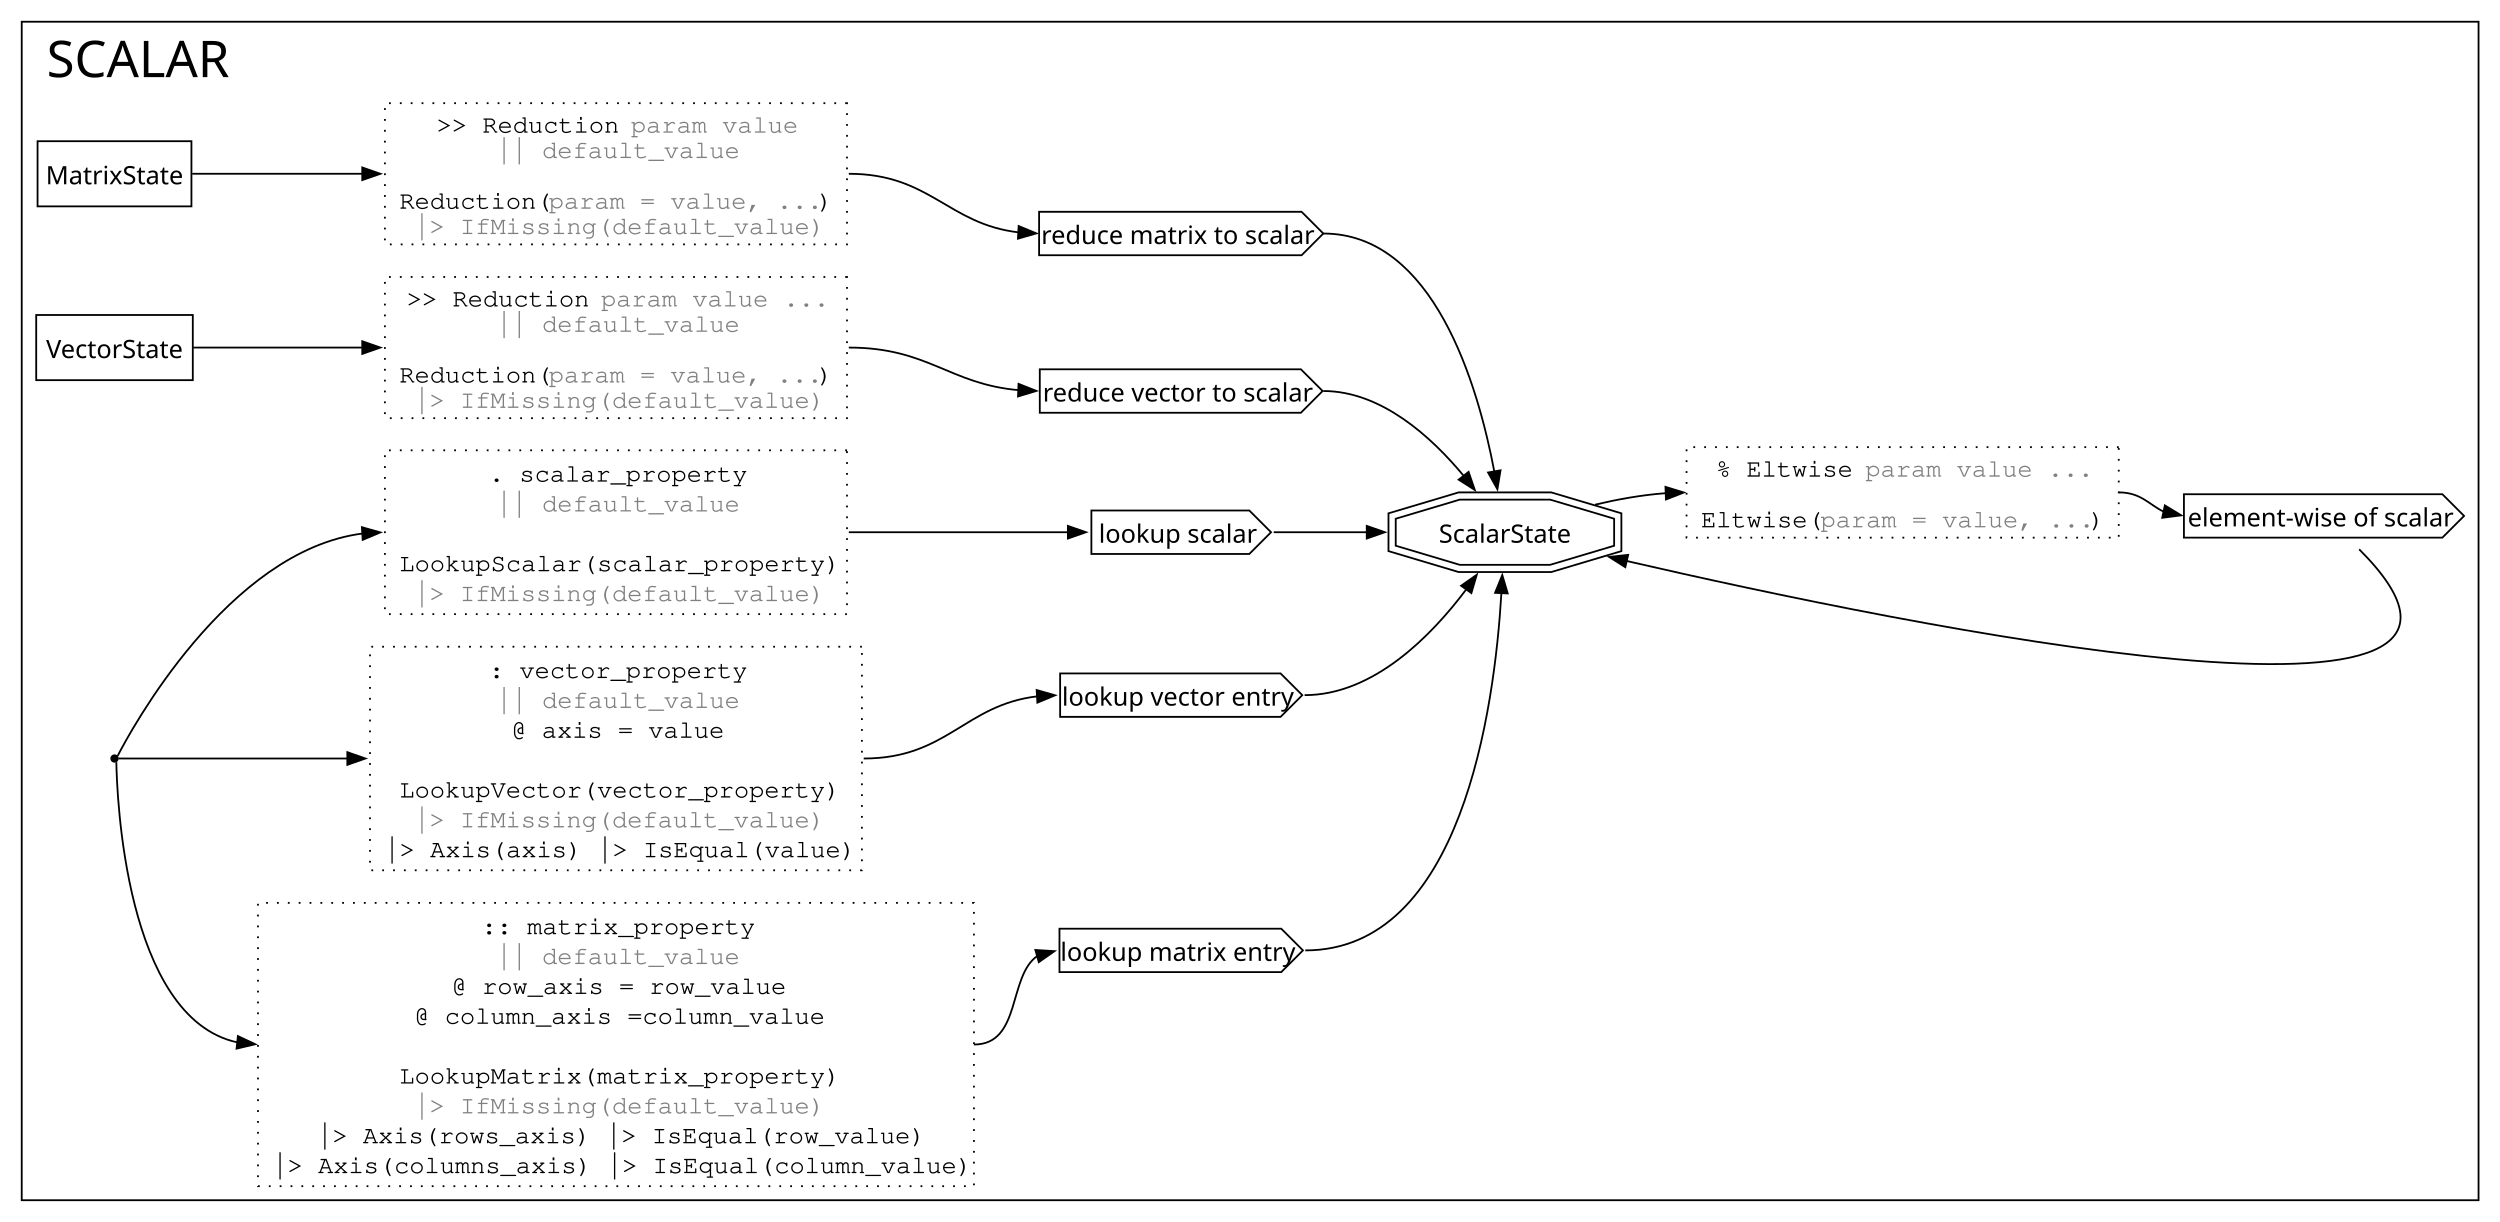
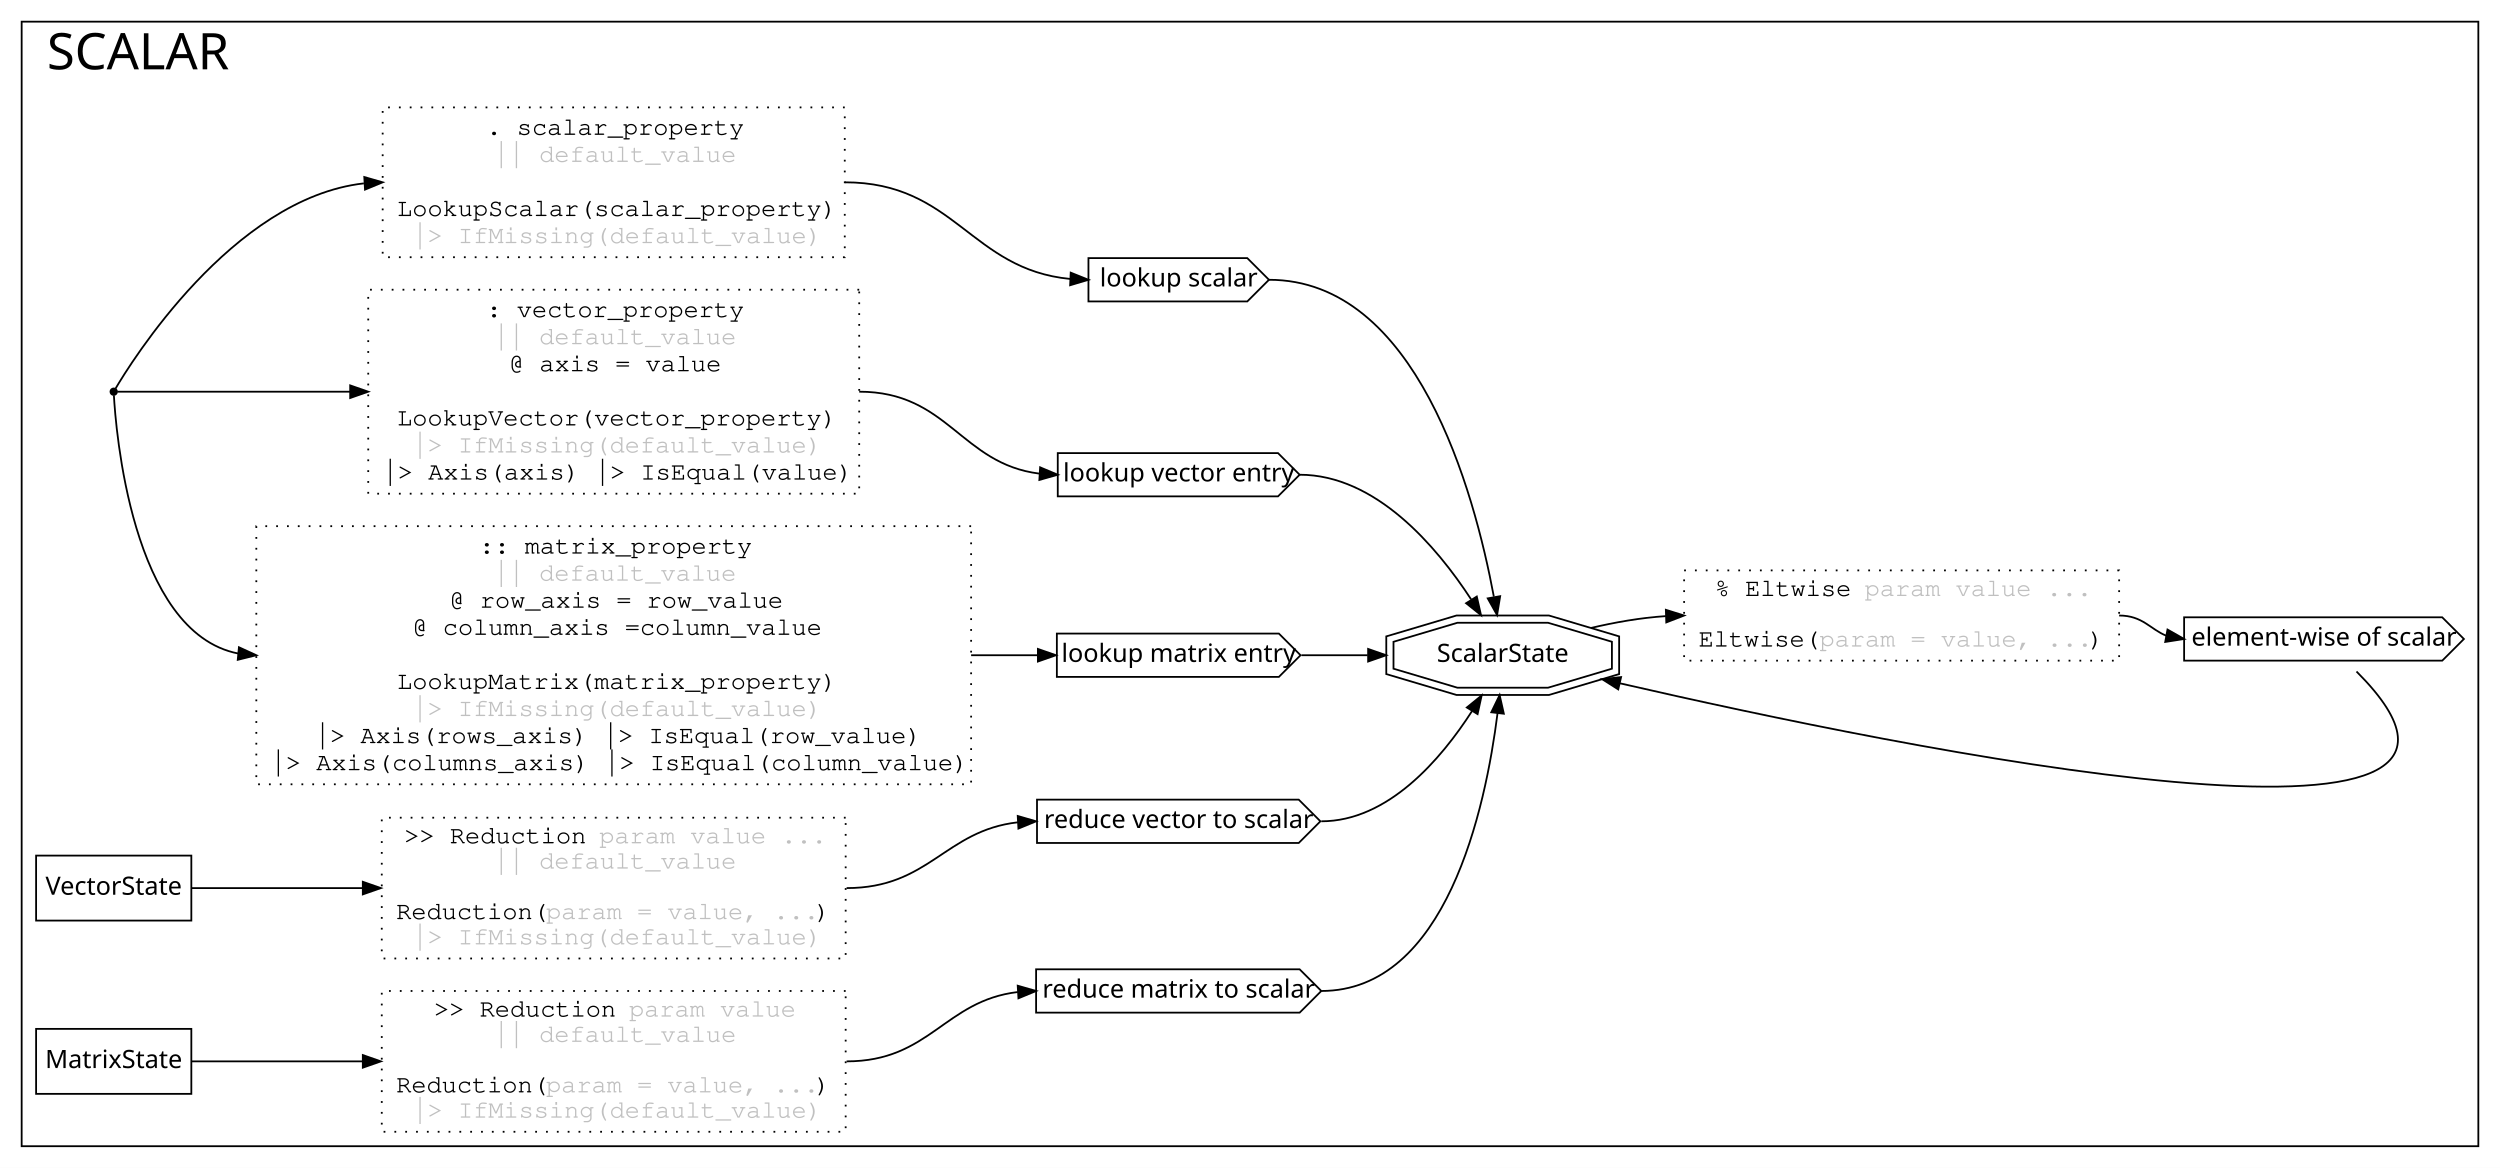
- <svg xmlns="http://www.w3.org/2000/svg" width="1381pt" height="675pt" viewBox="0.00 0.00 1381.00 675.00">
-   <g id="graph0" class="graph" transform="scale(1 1) rotate(0) translate(4 671)">
-     <polygon fill="white" stroke="none" points="-4,4 -4,-671 1377.15,-671 1377.15,4 -4,4" />
+ <svg xmlns="http://www.w3.org/2000/svg" width="1385pt" height="647pt" viewBox="0.00 0.00 1385.00 647.00">
+   <g id="graph0" class="graph" transform="scale(1 1) rotate(0) translate(4 643)">
+     <polygon fill="#ffffff" stroke="transparent" points="-4,4 -4,-643 1381.001,-643 1381.001,4 -4,4" />
    <g id="clust1" class="cluster">
-       <polygon fill="none" stroke="black" points="8,-8 8,-659 1365.15,-659 1365.15,-8 8,-8" />
-       <text xml:space="preserve" text-anchor="middle" x="72.25" y="-628.4" font-family="Sans-Serif" font-size="28.00">SCALAR</text>
+       <polygon fill="none" stroke="#000000" points="8,-8 8,-631 1369.001,-631 1369.001,-8 8,-8" />
+       <text text-anchor="middle" x="72.5" y="-604.6" font-family="Sans-Serif" font-size="28.00" fill="#000000">SCALAR</text>
    </g>
    <g id="node1" class="node">
-       <ellipse fill="black" stroke="black" cx="59.25" cy="-252" rx="1.8" ry="1.8" />
+       <ellipse fill="#000000" stroke="#000000" cx="59" cy="-426" rx="1.8" ry="1.8" />
    </g>
    <g id="node11" class="node">
-       <polygon fill="none" stroke="black" stroke-dasharray="1,5" points="472.12,-313.75 200.38,-313.75 200.38,-190.25 472.12,-190.25 472.12,-313.75" />
-       <text xml:space="preserve" text-anchor="start" x="266.12" y="-296.45" font-family="Courier,monospace" font-size="14.00">: vector_property</text>
-       <text xml:space="preserve" text-anchor="start" x="270.25" y="-279.95" font-family="Courier,monospace" font-size="14.00" fill="gray">|| default_value</text>
-       <text xml:space="preserve" text-anchor="start" x="278.5" y="-263.45" font-family="Courier,monospace" font-size="14.00">@ axis = value</text>
-       <text xml:space="preserve" text-anchor="start" x="332.12" y="-246.95" font-family="Courier,monospace" font-size="14.00"> </text>
-       <text xml:space="preserve" text-anchor="start" x="216.62" y="-230.45" font-family="Courier,monospace" font-size="14.00">LookupVector(vector_property)</text>
-       <text xml:space="preserve" text-anchor="start" x="224.88" y="-213.95" font-family="Courier,monospace" font-size="14.00" fill="gray">|&gt; IfMissing(default_value)</text>
-       <text xml:space="preserve" text-anchor="start" x="208.38" y="-197.45" font-family="Courier,monospace" font-size="14.00">|&gt; Axis(axis) |&gt; IsEqual(value)</text>
+       <polygon fill="none" stroke="#000000" stroke-dasharray="1,5" points="472,-482.5 200,-482.5 200,-369.5 472,-369.5 472,-482.5" />
+       <text text-anchor="start" x="265.5" y="-467.3" font-family="Courier,monospace" font-size="14.00" fill="#000000">: vector_property</text>
+       <text text-anchor="start" x="269.5" y="-452.3" font-family="Courier,monospace" font-size="14.00" fill="#c0c0c0">|| default_value</text>
+       <text text-anchor="start" x="278" y="-437.3" font-family="Courier,monospace" font-size="14.00" fill="#000000">@ axis = value</text>
+       <text text-anchor="start" x="331.5" y="-422.3" font-family="Courier,monospace" font-size="14.00" fill="#000000"> </text>
+       <text text-anchor="start" x="216" y="-407.3" font-family="Courier,monospace" font-size="14.00" fill="#000000">LookupVector(vector_property)</text>
+       <text text-anchor="start" x="224.5" y="-392.3" font-family="Courier,monospace" font-size="14.00" fill="#c0c0c0">|&gt; IfMissing(default_value)</text>
+       <text text-anchor="start" x="208" y="-377.3" font-family="Courier,monospace" font-size="14.00" fill="#000000">|&gt; Axis(axis) |&gt; IsEqual(value)</text>
    </g>
    <g id="edge17" class="edge">
-       <path fill="none" stroke="black" d="M61.36,-252C70.42,-252 133.01,-252 188.11,-252" />
-       <polygon fill="black" stroke="black" points="187.86,-255.5 197.86,-252 187.86,-248.5 187.86,-255.5" />
+       <path fill="none" stroke="#000000" d="M60.988,-426C72.814,-426 135.241,-426 189.899,-426" />
+       <polygon fill="#000000" stroke="#000000" points="190,-429.5 200,-426 190,-422.5 190,-429.5" />
    </g>
    <g id="node13" class="node">
-       <polygon fill="none" stroke="black" stroke-dasharray="1,5" points="463.88,-422.25 208.62,-422.25 208.62,-331.75 463.88,-331.75 463.88,-422.25" />
-       <text xml:space="preserve" text-anchor="start" x="266.12" y="-404.95" font-family="Courier,monospace" font-size="14.00">. scalar_property</text>
-       <text xml:space="preserve" text-anchor="start" x="270.25" y="-388.45" font-family="Courier,monospace" font-size="14.00" fill="gray">|| default_value</text>
-       <text xml:space="preserve" text-anchor="start" x="332.12" y="-371.95" font-family="Courier,monospace" font-size="14.00"> </text>
-       <text xml:space="preserve" text-anchor="start" x="216.62" y="-355.45" font-family="Courier,monospace" font-size="14.00">LookupScalar(scalar_property)</text>
-       <text xml:space="preserve" text-anchor="start" x="224.88" y="-338.95" font-family="Courier,monospace" font-size="14.00" fill="gray">|&gt; IfMissing(default_value)</text>
+       <polygon fill="none" stroke="#000000" stroke-dasharray="1,5" points="464,-583.5 208,-583.5 208,-500.5 464,-500.5 464,-583.5" />
+       <text text-anchor="start" x="265.5" y="-568.3" font-family="Courier,monospace" font-size="14.00" fill="#000000">. scalar_property</text>
+       <text text-anchor="start" x="269.5" y="-553.3" font-family="Courier,monospace" font-size="14.00" fill="#c0c0c0">|| default_value</text>
+       <text text-anchor="start" x="331.5" y="-538.3" font-family="Courier,monospace" font-size="14.00" fill="#000000"> </text>
+       <text text-anchor="start" x="216" y="-523.3" font-family="Courier,monospace" font-size="14.00" fill="#000000">LookupScalar(scalar_property)</text>
+       <text text-anchor="start" x="224.5" y="-508.3" font-family="Courier,monospace" font-size="14.00" fill="#c0c0c0">|&gt; IfMissing(default_value)</text>
    </g>
    <g id="edge18" class="edge">
-       <path fill="none" stroke="black" d="M60.96,-253.4C67.7,-266.49 121.68,-366.91 196.45,-376.3" />
-       <polygon fill="black" stroke="black" points="195.91,-379.77 206.11,-376.9 196.35,-372.78 195.91,-379.77" />
+       <path fill="none" stroke="#000000" d="M59.949,-427.64C67.872,-441.106 124.538,-533.166 197.587,-541.41" />
+       <polygon fill="#000000" stroke="#000000" points="197.818,-544.928 208,-542 198.214,-537.94 197.818,-544.928" />
    </g>
    <g id="node15" class="node">
-       <polygon fill="none" stroke="black" stroke-dasharray="1,5" points="534,-172.25 138.5,-172.25 138.5,-15.75 534,-15.75 534,-172.25" />
-       <text xml:space="preserve" text-anchor="start" x="262" y="-154.95" font-family="Courier,monospace" font-size="14.00">:: matrix_property</text>
-       <text xml:space="preserve" text-anchor="start" x="270.25" y="-138.45" font-family="Courier,monospace" font-size="14.00" fill="gray">|| default_value</text>
-       <text xml:space="preserve" text-anchor="start" x="245.5" y="-121.95" font-family="Courier,monospace" font-size="14.00">@ row_axis = row_value</text>
-       <text xml:space="preserve" text-anchor="start" x="224.88" y="-105.45" font-family="Courier,monospace" font-size="14.00">@ column_axis =column_value</text>
-       <text xml:space="preserve" text-anchor="start" x="332.12" y="-88.95" font-family="Courier,monospace" font-size="14.00"> </text>
-       <text xml:space="preserve" text-anchor="start" x="216.62" y="-72.45" font-family="Courier,monospace" font-size="14.00">LookupMatrix(matrix_property)</text>
-       <text xml:space="preserve" text-anchor="start" x="224.88" y="-55.95" font-family="Courier,monospace" font-size="14.00" fill="gray">|&gt; IfMissing(default_value)</text>
-       <text xml:space="preserve" text-anchor="start" x="171.25" y="-39.45" font-family="Courier,monospace" font-size="14.00">|&gt; Axis(rows_axis) |&gt; IsEqual(row_value)</text>
-       <text xml:space="preserve" text-anchor="start" x="146.5" y="-22.95" font-family="Courier,monospace" font-size="14.00">|&gt; Axis(columns_axis) |&gt; IsEqual(column_value)</text>
+       <polygon fill="none" stroke="#000000" stroke-dasharray="1,5" points="534,-351.5 138,-351.5 138,-208.5 534,-208.5 534,-351.5" />
+       <text text-anchor="start" x="261.5" y="-336.3" font-family="Courier,monospace" font-size="14.00" fill="#000000">:: matrix_property</text>
+       <text text-anchor="start" x="269.5" y="-321.3" font-family="Courier,monospace" font-size="14.00" fill="#c0c0c0">|| default_value</text>
+       <text text-anchor="start" x="245" y="-306.3" font-family="Courier,monospace" font-size="14.00" fill="#000000">@ row_axis = row_value</text>
+       <text text-anchor="start" x="224.5" y="-291.3" font-family="Courier,monospace" font-size="14.00" fill="#000000">@ column_axis =column_value</text>
+       <text text-anchor="start" x="331.5" y="-276.3" font-family="Courier,monospace" font-size="14.00" fill="#000000"> </text>
+       <text text-anchor="start" x="216" y="-261.3" font-family="Courier,monospace" font-size="14.00" fill="#000000">LookupMatrix(matrix_property)</text>
+       <text text-anchor="start" x="224.5" y="-246.3" font-family="Courier,monospace" font-size="14.00" fill="#c0c0c0">|&gt; IfMissing(default_value)</text>
+       <text text-anchor="start" x="170.5" y="-231.3" font-family="Courier,monospace" font-size="14.00" fill="#000000">|&gt; Axis(rows_axis) |&gt; IsEqual(row_value)</text>
+       <text text-anchor="start" x="146" y="-216.3" font-family="Courier,monospace" font-size="14.00" fill="#000000">|&gt; Axis(columns_axis) |&gt; IsEqual(column_value)</text>
    </g>
    <g id="edge16" class="edge">
-       <path fill="none" stroke="black" d="M60.27,-250C60.56,-232.71 64.83,-108.71 127.1,-95.19" />
-       <polygon fill="black" stroke="black" points="127.41,-98.68 136.99,-94.16 126.68,-91.72 127.41,-98.68" />
+       <path fill="none" stroke="#000000" d="M59.099,-423.936C60.024,-407.092 68.482,-292.537 128.002,-280.945" />
+       <polygon fill="#000000" stroke="#000000" points="128.374,-284.426 138,-280 127.715,-277.457 128.374,-284.426" />
    </g>
    <g id="node2" class="node">
-       <polygon fill="none" stroke="black" points="102.5,-497 16,-497 16,-461 102.5,-461 102.5,-497" />
-       <text xml:space="preserve" text-anchor="middle" x="59.25" y="-473.2" font-family="Sans-Serif" font-size="14.00">VectorState</text>
+       <polygon fill="none" stroke="#000000" points="102,-169 16,-169 16,-133 102,-133 102,-169" />
+       <text text-anchor="middle" x="59" y="-147.3" font-family="Sans-Serif" font-size="14.00" fill="#000000">VectorState</text>
    </g>
    <g id="node9" class="node">
-       <polygon fill="none" stroke="black" stroke-dasharray="1,5" points="463.88,-518 208.62,-518 208.62,-440 463.88,-440 463.88,-518" />
-       <text xml:space="preserve" text-anchor="start" x="220.75" y="-501.7" font-family="Courier,monospace" font-size="14.00">&gt;&gt; Reduction </text>
-       <text xml:space="preserve" text-anchor="start" x="328" y="-501.7" font-family="Courier,monospace" font-size="14.00" fill="gray">param value ...</text>
-       <text xml:space="preserve" text-anchor="start" x="270.25" y="-487.7" font-family="Courier,monospace" font-size="14.00" fill="gray">|| default_value</text>
-       <text xml:space="preserve" text-anchor="start" x="332.12" y="-473.7" font-family="Courier,monospace" font-size="14.00"> </text>
-       <text xml:space="preserve" text-anchor="start" x="216.62" y="-459.7" font-family="Courier,monospace" font-size="14.00">Reduction(</text>
-       <text xml:space="preserve" text-anchor="start" x="299.12" y="-459.7" font-family="Courier,monospace" font-size="14.00" fill="gray">param = value, ...</text>
-       <text xml:space="preserve" text-anchor="start" x="447.62" y="-459.7" font-family="Courier,monospace" font-size="14.00">)</text>
-       <text xml:space="preserve" text-anchor="start" x="224.88" y="-445.7" font-family="Courier,monospace" font-size="14.00" fill="gray">|&gt; IfMissing(default_value)</text>
+       <polygon fill="none" stroke="#000000" stroke-dasharray="1,5" points="464.5,-190 207.5,-190 207.5,-112 464.5,-112 464.5,-190" />
+       <text text-anchor="start" x="220" y="-175.8" font-family="Courier,monospace" font-size="14.00" fill="#000000">&gt;&gt; Reduction </text>
+       <text text-anchor="start" x="328" y="-175.8" font-family="Courier,monospace" font-size="14.00" fill="#c0c0c0">param value ...</text>
+       <text text-anchor="start" x="269.5" y="-161.8" font-family="Courier,monospace" font-size="14.00" fill="#c0c0c0">|| default_value</text>
+       <text text-anchor="start" x="331.5" y="-147.8" font-family="Courier,monospace" font-size="14.00" fill="#000000"> </text>
+       <text text-anchor="start" x="215.5" y="-133.8" font-family="Courier,monospace" font-size="14.00" fill="#000000">Reduction(</text>
+       <text text-anchor="start" x="298.5" y="-133.8" font-family="Courier,monospace" font-size="14.00" fill="#c0c0c0">param = value, ...</text>
+       <text text-anchor="start" x="447.5" y="-133.8" font-family="Courier,monospace" font-size="14.00" fill="#000000">)</text>
+       <text text-anchor="start" x="224.5" y="-119.8" font-family="Courier,monospace" font-size="14.00" fill="#c0c0c0">|&gt; IfMissing(default_value)</text>
    </g>
    <g id="edge15" class="edge">
-       <path fill="none" stroke="black" d="M102.81,-479C129.14,-479 163.98,-479 196.31,-479" />
-       <polygon fill="black" stroke="black" points="196.11,-482.5 206.11,-479 196.11,-475.5 196.11,-482.5" />
+       <path fill="none" stroke="#000000" d="M102.067,-151C128.828,-151 164.249,-151 196.951,-151" />
+       <polygon fill="#000000" stroke="#000000" points="197,-154.5 207,-151 197,-147.5 197,-154.5" />
    </g>
    <g id="node3" class="node">
-       <polygon fill="none" stroke="black" points="101.75,-593 16.75,-593 16.75,-557 101.75,-557 101.75,-593" />
-       <text xml:space="preserve" text-anchor="middle" x="59.25" y="-569.2" font-family="Sans-Serif" font-size="14.00">MatrixState</text>
+       <polygon fill="none" stroke="#000000" points="102,-73 16,-73 16,-37 102,-37 102,-73" />
+       <text text-anchor="middle" x="59" y="-51.3" font-family="Sans-Serif" font-size="14.00" fill="#000000">MatrixState</text>
    </g>
    <g id="node7" class="node">
-       <polygon fill="none" stroke="black" stroke-dasharray="1,5" points="463.88,-614 208.62,-614 208.62,-536 463.88,-536 463.88,-614" />
-       <text xml:space="preserve" text-anchor="start" x="237.25" y="-597.7" font-family="Courier,monospace" font-size="14.00">&gt;&gt; Reduction </text>
-       <text xml:space="preserve" text-anchor="start" x="344.5" y="-597.7" font-family="Courier,monospace" font-size="14.00" fill="gray">param value</text>
-       <text xml:space="preserve" text-anchor="start" x="270.25" y="-583.7" font-family="Courier,monospace" font-size="14.00" fill="gray">|| default_value</text>
-       <text xml:space="preserve" text-anchor="start" x="332.12" y="-569.7" font-family="Courier,monospace" font-size="14.00"> </text>
-       <text xml:space="preserve" text-anchor="start" x="216.62" y="-555.7" font-family="Courier,monospace" font-size="14.00">Reduction(</text>
-       <text xml:space="preserve" text-anchor="start" x="299.12" y="-555.7" font-family="Courier,monospace" font-size="14.00" fill="gray">param = value, ...</text>
-       <text xml:space="preserve" text-anchor="start" x="447.62" y="-555.7" font-family="Courier,monospace" font-size="14.00">)</text>
-       <text xml:space="preserve" text-anchor="start" x="224.88" y="-541.7" font-family="Courier,monospace" font-size="14.00" fill="gray">|&gt; IfMissing(default_value)</text>
+       <polygon fill="none" stroke="#000000" stroke-dasharray="1,5" points="464.5,-94 207.5,-94 207.5,-16 464.5,-16 464.5,-94" />
+       <text text-anchor="start" x="236.5" y="-79.8" font-family="Courier,monospace" font-size="14.00" fill="#000000">&gt;&gt; Reduction </text>
+       <text text-anchor="start" x="344.5" y="-79.8" font-family="Courier,monospace" font-size="14.00" fill="#c0c0c0">param value</text>
+       <text text-anchor="start" x="269.5" y="-65.8" font-family="Courier,monospace" font-size="14.00" fill="#c0c0c0">|| default_value</text>
+       <text text-anchor="start" x="331.5" y="-51.8" font-family="Courier,monospace" font-size="14.00" fill="#000000"> </text>
+       <text text-anchor="start" x="215.5" y="-37.8" font-family="Courier,monospace" font-size="14.00" fill="#000000">Reduction(</text>
+       <text text-anchor="start" x="298.5" y="-37.8" font-family="Courier,monospace" font-size="14.00" fill="#c0c0c0">param = value, ...</text>
+       <text text-anchor="start" x="447.5" y="-37.8" font-family="Courier,monospace" font-size="14.00" fill="#000000">)</text>
+       <text text-anchor="start" x="224.5" y="-23.8" font-family="Courier,monospace" font-size="14.00" fill="#c0c0c0">|&gt; IfMissing(default_value)</text>
    </g>
    <g id="edge14" class="edge">
-       <path fill="none" stroke="black" d="M102.18,-575C128.56,-575 163.66,-575 196.23,-575" />
-       <polygon fill="black" stroke="black" points="196.11,-578.5 206.11,-575 196.11,-571.5 196.11,-578.5" />
+       <path fill="none" stroke="#000000" d="M102.067,-55C128.828,-55 164.249,-55 196.951,-55" />
+       <polygon fill="#000000" stroke="#000000" points="197,-58.5 207,-55 197,-51.5 197,-58.5" />
    </g>
    <g id="node4" class="node">
-       <polygon fill="none" stroke="black" points="887.65,-369.54 887.65,-384.46 852.31,-395 802.34,-395 767,-384.46 767,-369.54 802.34,-359 852.31,-359 887.65,-369.54" />
-       <polygon fill="none" stroke="black" points="891.65,-366.56 891.65,-387.44 852.9,-399 801.75,-399 763,-387.44 763,-366.56 801.75,-355 852.9,-355 891.65,-366.56" />
-       <text xml:space="preserve" text-anchor="middle" x="827.32" y="-371.2" font-family="Sans-Serif" font-size="14.00">ScalarState</text>
+       <polygon fill="none" stroke="#000000" points="889.001,-272.544 889.001,-287.456 853.561,-298 803.44,-298 768,-287.456 768,-272.544 803.44,-262 853.561,-262 889.001,-272.544" />
+       <polygon fill="none" stroke="#000000" points="893.001,-269.561 893.001,-290.439 854.143,-302 802.858,-302 764,-290.439 764,-269.561 802.858,-258 854.143,-258 893.001,-269.561" />
+       <text text-anchor="middle" x="828.5" y="-276.3" font-family="Sans-Serif" font-size="14.00" fill="#000000">ScalarState</text>
    </g>
    <g id="node5" class="node">
-       <polygon fill="none" stroke="black" stroke-dasharray="1,5" points="1166.4,-424 927.65,-424 927.65,-374 1166.4,-374 1166.4,-424" />
-       <text xml:space="preserve" text-anchor="start" x="943.9" y="-407.7" font-family="Courier,monospace" font-size="14.00">% Eltwise </text>
-       <text xml:space="preserve" text-anchor="start" x="1026.4" y="-407.7" font-family="Courier,monospace" font-size="14.00" fill="gray">param value ...</text>
-       <text xml:space="preserve" text-anchor="start" x="1042.9" y="-393.7" font-family="Courier,monospace" font-size="14.00"> </text>
-       <text xml:space="preserve" text-anchor="start" x="935.65" y="-379.7" font-family="Courier,monospace" font-size="14.00">Eltwise(</text>
-       <text xml:space="preserve" text-anchor="start" x="1001.65" y="-379.7" font-family="Courier,monospace" font-size="14.00" fill="gray">param = value, ...</text>
-       <text xml:space="preserve" text-anchor="start" x="1150.15" y="-379.7" font-family="Courier,monospace" font-size="14.00">)</text>
+       <polygon fill="none" stroke="#000000" stroke-dasharray="1,5" points="1170.001,-327 929.001,-327 929.001,-277 1170.001,-277 1170.001,-327" />
+       <text text-anchor="start" x="946.001" y="-312.8" font-family="Courier,monospace" font-size="14.00" fill="#000000">% Eltwise </text>
+       <text text-anchor="start" x="1029.001" y="-312.8" font-family="Courier,monospace" font-size="14.00" fill="#c0c0c0">param value ...</text>
+       <text text-anchor="start" x="1045.001" y="-298.8" font-family="Courier,monospace" font-size="14.00" fill="#000000"> </text>
+       <text text-anchor="start" x="937.001" y="-284.8" font-family="Courier,monospace" font-size="14.00" fill="#000000">Eltwise(</text>
+       <text text-anchor="start" x="1004.001" y="-284.8" font-family="Courier,monospace" font-size="14.00" fill="#c0c0c0">param = value, ...</text>
+       <text text-anchor="start" x="1153.001" y="-284.8" font-family="Courier,monospace" font-size="14.00" fill="#000000">)</text>
    </g>
    <g id="edge1" class="edge">
-       <path fill="none" stroke="black" d="M877.11,-392.22C889.44,-395.15 902.95,-397.6 916.15,-398.56" />
-       <polygon fill="black" stroke="black" points="916.01,-402.06 926.14,-398.94 916.28,-395.07 916.01,-402.06" />
+       <path fill="none" stroke="#000000" d="M877.363,-295.099C890.45,-298.189 904.867,-300.774 918.887,-301.667" />
+       <polygon fill="#000000" stroke="#000000" points="918.891,-305.169 929.001,-302 919.121,-298.172 918.891,-305.169" />
    </g>
    <g id="node6" class="node">
-       <polygon fill="none" stroke="black" points="1345.15,-398 1202.4,-398 1202.4,-374 1345.15,-374 1357.15,-386 1345.15,-398" />
-       <text xml:space="preserve" text-anchor="middle" x="1279.77" y="-380.2" font-family="Sans-Serif" font-size="14.00">element-wise of scalar </text>
+       <polygon fill="none" stroke="#000000" points="1349.001,-301 1206.001,-301 1206.001,-277 1349.001,-277 1361.001,-289 1349.001,-301" />
+       <text text-anchor="middle" x="1283.501" y="-285.3" font-family="Sans-Serif" font-size="14.00" fill="#000000">element-wise of scalar </text>
    </g>
    <g id="edge2" class="edge">
-       <path fill="none" stroke="black" d="M1166.4,-399C1178.76,-399 1183.18,-392.14 1191.2,-388.38" />
-       <polygon fill="black" stroke="black" points="1191.87,-391.82 1200.92,-386.32 1190.41,-384.97 1191.87,-391.82" />
+       <path fill="none" stroke="#000000" d="M1170.001,-302C1183.025,-302 1187.237,-294.38 1196.13,-290.808" />
+       <polygon fill="#000000" stroke="#000000" points="1196.795,-294.244 1206.001,-289 1195.534,-287.359 1196.795,-294.244" />
    </g>
    <g id="edge3" class="edge">
-       <path fill="none" stroke="black" d="M1299.21,-367.57C1416.93,-249.84 1049.51,-325.35 894.2,-361.19" />
-       <polygon fill="black" stroke="black" points="893.82,-357.68 884.87,-363.35 895.4,-364.5 893.82,-357.68" />
+       <path fill="none" stroke="#000000" d="M1301.501,-271C1420.06,-152.44 1048.753,-228.69 893.458,-264.447" />
+       <polygon fill="#000000" stroke="#000000" points="892.502,-261.076 883.549,-266.741 894.081,-267.895 892.502,-261.076" />
    </g>
    <g id="node8" class="node">
-       <polygon fill="none" stroke="black" points="715,-554 570,-554 570,-530 715,-530 727,-542 715,-554" />
-       <text xml:space="preserve" text-anchor="middle" x="648.5" y="-536.2" font-family="Sans-Serif" font-size="14.00">reduce matrix to scalar </text>
+       <polygon fill="none" stroke="#000000" points="716,-106 570,-106 570,-82 716,-82 728,-94 716,-106" />
+       <text text-anchor="middle" x="649" y="-90.3" font-family="Sans-Serif" font-size="14.00" fill="#000000">reduce matrix to scalar </text>
    </g>
    <g id="edge4" class="edge">
-       <path fill="none" stroke="black" d="M464.88,-575C509.83,-575 519.57,-547.19 558.75,-542.63" />
-       <polygon fill="black" stroke="black" points="558.7,-546.14 568.49,-542.08 558.31,-539.15 558.7,-546.14" />
+       <path fill="none" stroke="#000000" d="M465,-55C511.184,-55 519.201,-88.567 559.869,-93.418" />
+       <polygon fill="#000000" stroke="#000000" points="559.816,-96.921 570,-94 560.217,-89.933 559.816,-96.921" />
    </g>
    <g id="edge5" class="edge">
-       <path fill="none" stroke="black" d="M727,-542C787.85,-542 812.38,-458.61 821.48,-410.39" />
-       <polygon fill="black" stroke="black" points="824.89,-411.2 823.16,-400.74 818,-409.99 824.89,-411.2" />
+       <path fill="none" stroke="#000000" d="M728,-94C797.164,-94 818.96,-194.779 825.647,-247.972" />
+       <polygon fill="#000000" stroke="#000000" points="822.173,-248.398 826.793,-257.933 829.127,-247.599 822.173,-248.398" />
    </g>
    <g id="node10" class="node">
-       <polygon fill="none" stroke="black" points="714.62,-467 570.38,-467 570.38,-443 714.62,-443 726.62,-455 714.62,-467" />
-       <text xml:space="preserve" text-anchor="middle" x="648.5" y="-449.2" font-family="Sans-Serif" font-size="14.00">reduce vector to scalar </text>
+       <polygon fill="none" stroke="#000000" points="715.5,-200 570.5,-200 570.5,-176 715.5,-176 727.5,-188 715.5,-200" />
+       <text text-anchor="middle" x="649" y="-184.3" font-family="Sans-Serif" font-size="14.00" fill="#000000">reduce vector to scalar </text>
    </g>
    <g id="edge6" class="edge">
-       <path fill="none" stroke="black" d="M464.88,-479C508.87,-479 520.29,-458.78 558.94,-455.46" />
-       <polygon fill="black" stroke="black" points="558.64,-458.97 568.49,-455.06 558.35,-451.98 558.64,-458.97" />
+       <path fill="none" stroke="#000000" d="M465,-151C510.904,-151 519.421,-182.846 559.921,-187.448" />
+       <polygon fill="#000000" stroke="#000000" points="559.824,-190.948 570,-188 560.206,-183.958 559.824,-190.948" />
    </g>
    <g id="edge7" class="edge">
-       <path fill="none" stroke="black" d="M727,-455C758.85,-455 786.53,-429.89 804.52,-408.16" />
-       <polygon fill="black" stroke="black" points="807.25,-410.35 810.69,-400.33 801.75,-406.02 807.25,-410.35" />
+       <path fill="none" stroke="#000000" d="M728,-188C764.979,-188 794.272,-222.307 811.476,-249.021" />
+       <polygon fill="#000000" stroke="#000000" points="808.616,-251.051 816.841,-257.729 814.576,-247.38 808.616,-251.051" />
    </g>
    <g id="node12" class="node">
-       <polygon fill="none" stroke="black" points="703.38,-299 581.62,-299 581.62,-275 703.38,-275 715.38,-287 703.38,-299" />
-       <text xml:space="preserve" text-anchor="middle" x="648.5" y="-281.2" font-family="Sans-Serif" font-size="14.00">lookup vector entry </text>
+       <polygon fill="none" stroke="#000000" points="704,-392 582,-392 582,-368 704,-368 716,-380 704,-392" />
+       <text text-anchor="middle" x="649" y="-376.3" font-family="Sans-Serif" font-size="14.00" fill="#000000">lookup vector entry </text>
    </g>
    <g id="edge8" class="edge">
-       <path fill="none" stroke="black" d="M473.12,-252C519.24,-252 528.82,-281.62 569.09,-286.36" />
-       <polygon fill="black" stroke="black" points="568.65,-289.84 578.83,-286.91 569.05,-282.85 568.65,-289.84" />
+       <path fill="none" stroke="#000000" d="M472,-426C521.369,-426 528.23,-386.074 571.788,-380.615" />
+       <polygon fill="#000000" stroke="#000000" points="572.229,-384.095 582,-380 571.808,-377.108 572.229,-384.095" />
    </g>
    <g id="edge9" class="edge">
-       <path fill="none" stroke="black" d="M716.66,-287C754.61,-287 786.6,-319.6 806.06,-345.56" />
-       <polygon fill="black" stroke="black" points="803.1,-347.44 811.77,-353.52 808.79,-343.36 803.1,-347.44" />
+       <path fill="none" stroke="#000000" d="M716,-380C758.154,-380 791.853,-340.294 811.014,-310.922" />
+       <polygon fill="#000000" stroke="#000000" points="814.14,-312.525 816.487,-302.193 808.21,-308.806 814.14,-312.525" />
    </g>
    <g id="node14" class="node">
-       <polygon fill="none" stroke="black" points="686.12,-389 598.88,-389 598.88,-365 686.12,-365 698.12,-377 686.12,-389" />
-       <text xml:space="preserve" text-anchor="middle" x="648.5" y="-371.2" font-family="Sans-Serif" font-size="14.00">lookup scalar </text>
+       <polygon fill="none" stroke="#000000" points="687,-500 599,-500 599,-476 687,-476 699,-488 687,-500" />
+       <text text-anchor="middle" x="649" y="-484.3" font-family="Sans-Serif" font-size="14.00" fill="#000000">lookup scalar </text>
    </g>
    <g id="edge10" class="edge">
-       <path fill="none" stroke="black" d="M464.88,-377C519.75,-377 536.29,-377 585.92,-377" />
-       <polygon fill="black" stroke="black" points="585.9,-380.5 595.9,-377 585.9,-373.5 585.9,-380.5" />
+       <path fill="none" stroke="#000000" d="M464,-542C525.088,-542 533.572,-493.745 588.907,-488.467" />
+       <polygon fill="#000000" stroke="#000000" points="589.172,-491.958 599,-488 588.849,-484.966 589.172,-491.958" />
    </g>
    <g id="edge11" class="edge">
-       <path fill="none" stroke="black" d="M699.59,-377C716.38,-377 734.41,-377 751.46,-377" />
-       <polygon fill="black" stroke="black" points="750.99,-380.5 760.99,-377 750.99,-373.5 750.99,-380.5" />
+       <path fill="none" stroke="#000000" d="M699,-488C780.693,-488 812.696,-370.943 823.588,-312.457" />
+       <polygon fill="#000000" stroke="#000000" points="827.096,-312.715 825.383,-302.26 820.202,-311.501 827.096,-312.715" />
    </g>
    <g id="node16" class="node">
-       <polygon fill="none" stroke="black" points="703.75,-158 581.25,-158 581.25,-134 703.75,-134 715.75,-146 703.75,-158" />
-       <text xml:space="preserve" text-anchor="middle" x="648.5" y="-140.2" font-family="Sans-Serif" font-size="14.00">lookup matrix entry </text>
+       <polygon fill="none" stroke="#000000" points="704.5,-292 581.5,-292 581.5,-268 704.5,-268 716.5,-280 704.5,-292" />
+       <text text-anchor="middle" x="649" y="-276.3" font-family="Sans-Serif" font-size="14.00" fill="#000000">lookup matrix entry </text>
    </g>
    <g id="edge12" class="edge">
-       <path fill="none" stroke="black" d="M534,-94C560.27,-94 552.76,-131.71 569,-142.9" />
-       <polygon fill="black" stroke="black" points="567.94,-146.24 578.51,-145.59 569.84,-139.5 567.94,-146.24" />
+       <path fill="none" stroke="#000000" d="M534,-280C550.972,-280 557.602,-280 570.696,-280" />
+       <polygon fill="#000000" stroke="#000000" points="571,-283.5 581,-280 571,-276.5 571,-283.5" />
    </g>
    <g id="edge13" class="edge">
-       <path fill="none" stroke="black" d="M717.03,-146C803.31,-146 821.58,-279.3 825.37,-343.38" />
-       <polygon fill="black" stroke="black" points="821.87,-343.52 825.86,-353.34 828.87,-343.18 821.87,-343.52" />
+       <path fill="none" stroke="#000000" d="M717,-280C728.872,-280 741.454,-280 753.726,-280" />
+       <polygon fill="#000000" stroke="#000000" points="753.939,-283.5 763.939,-280 753.939,-276.5 753.939,-283.5" />
    </g>
  </g>
</svg>
